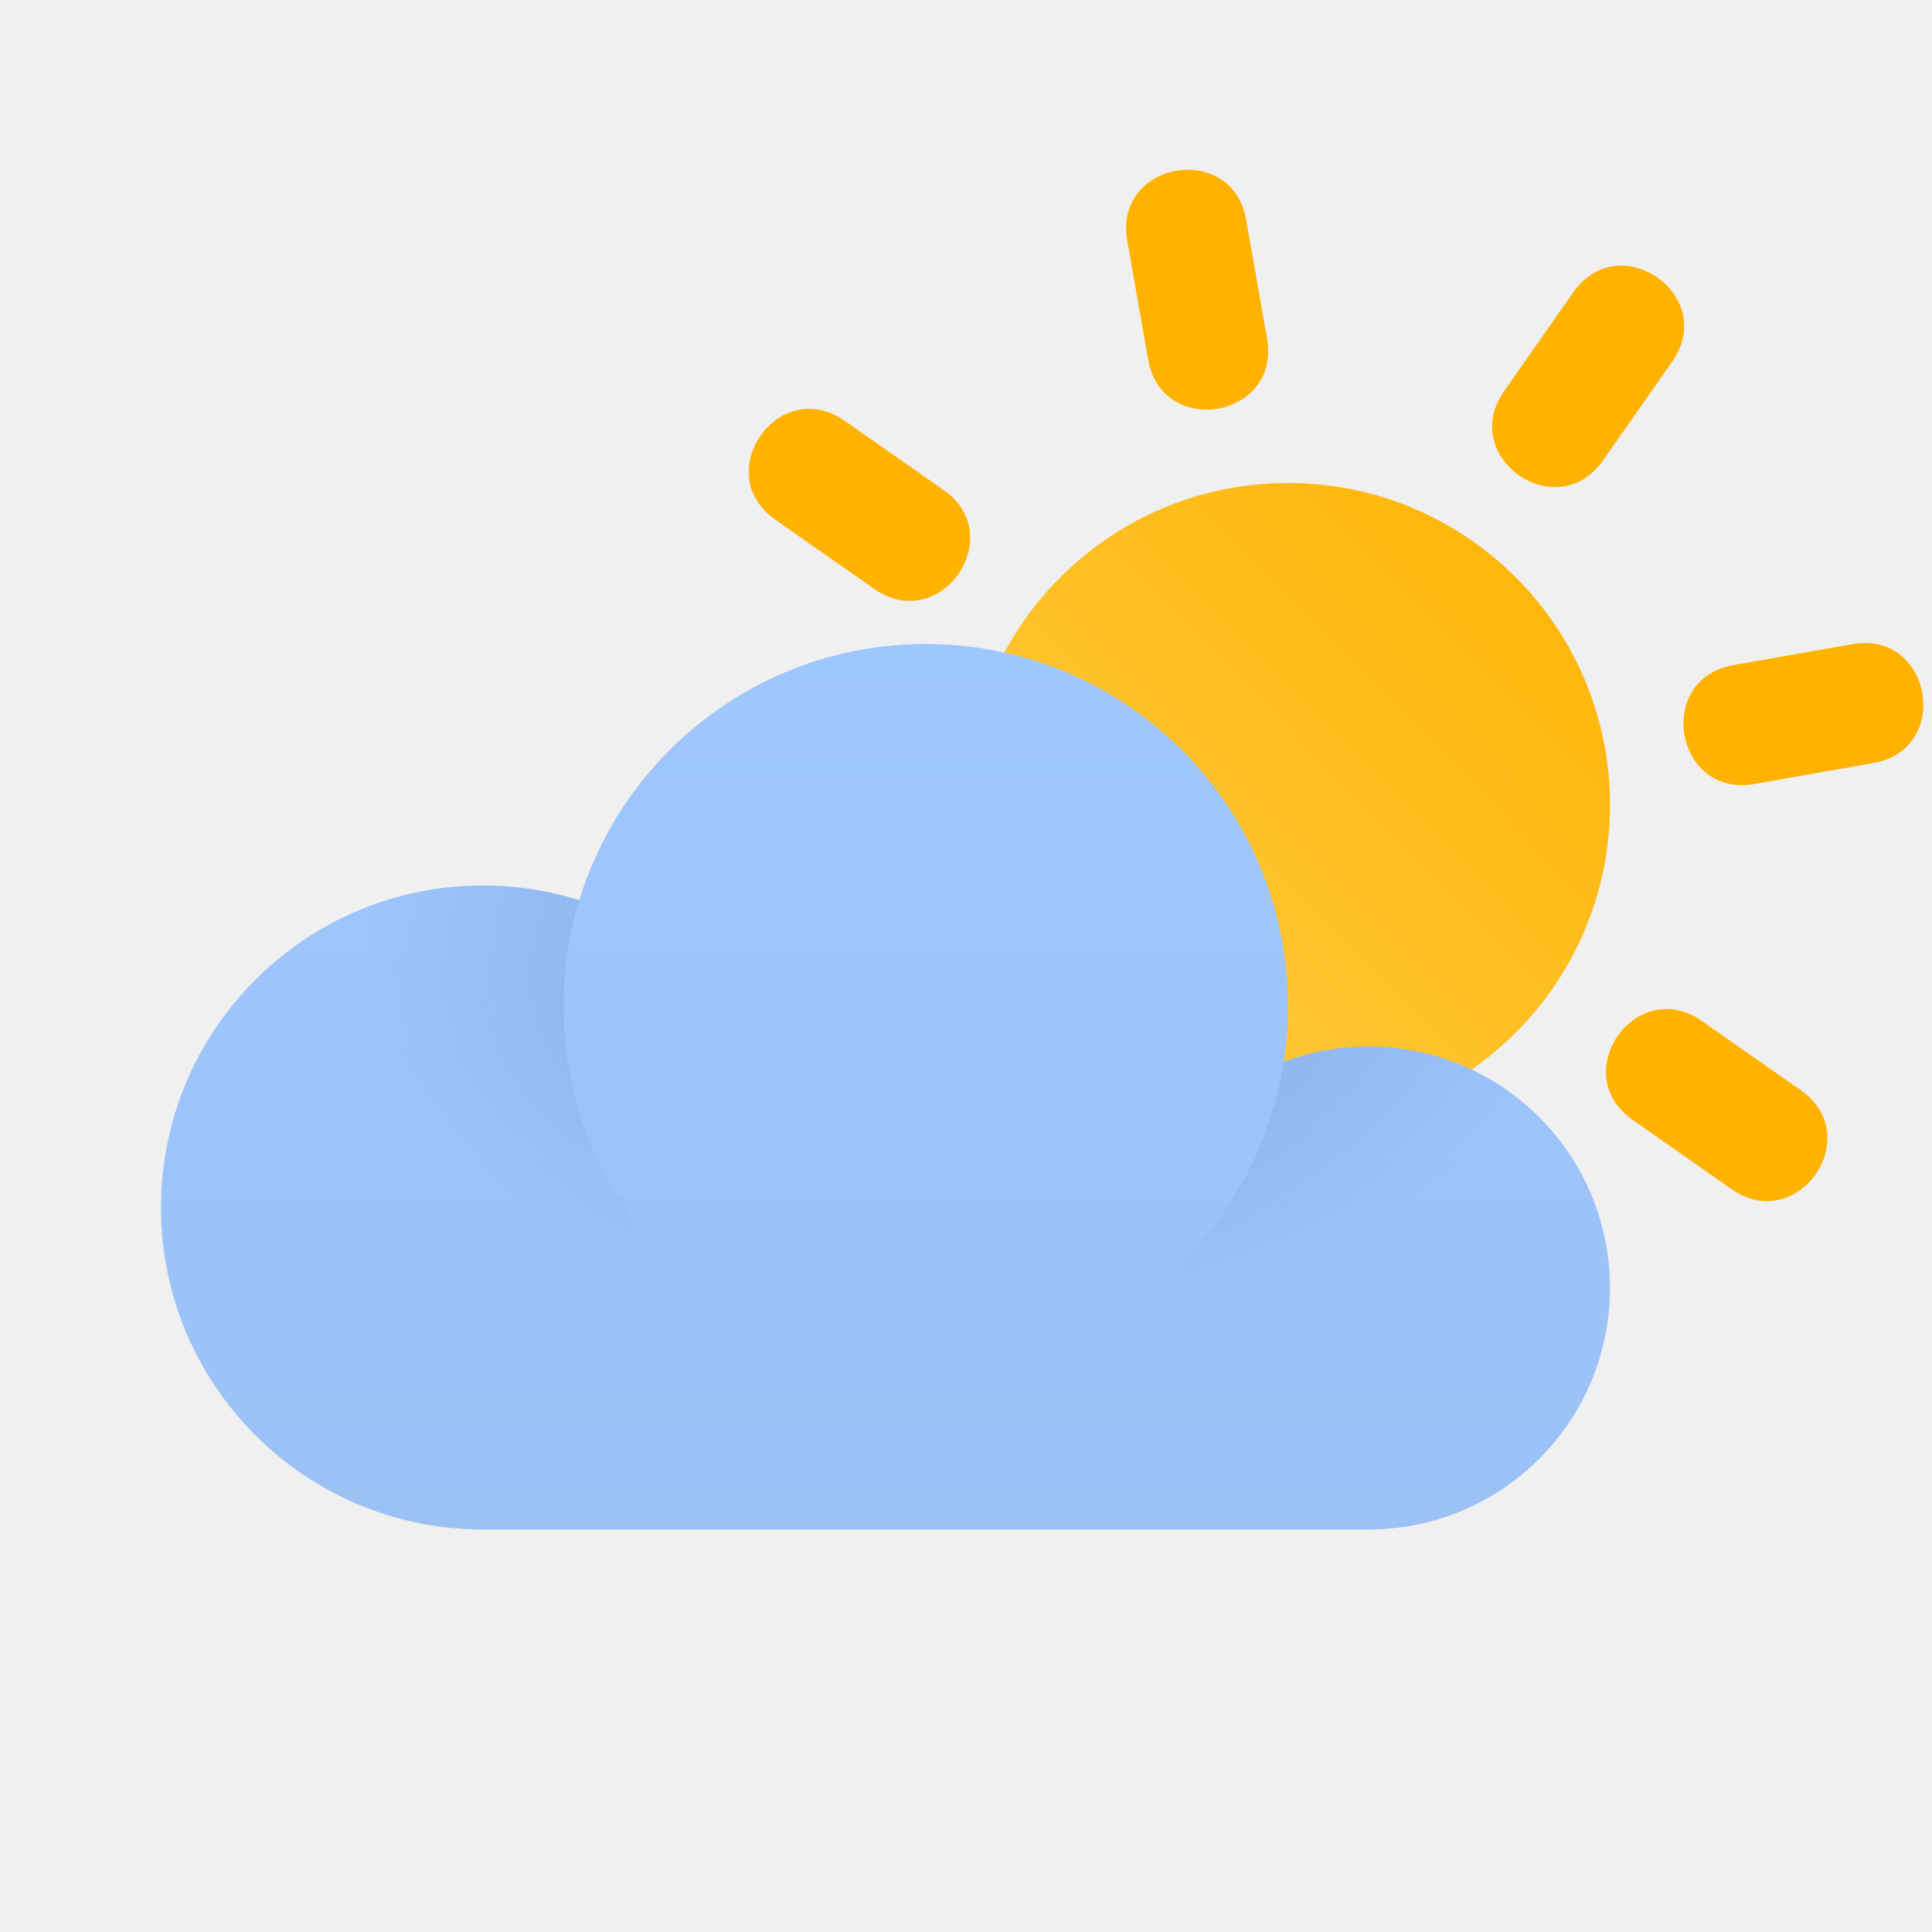
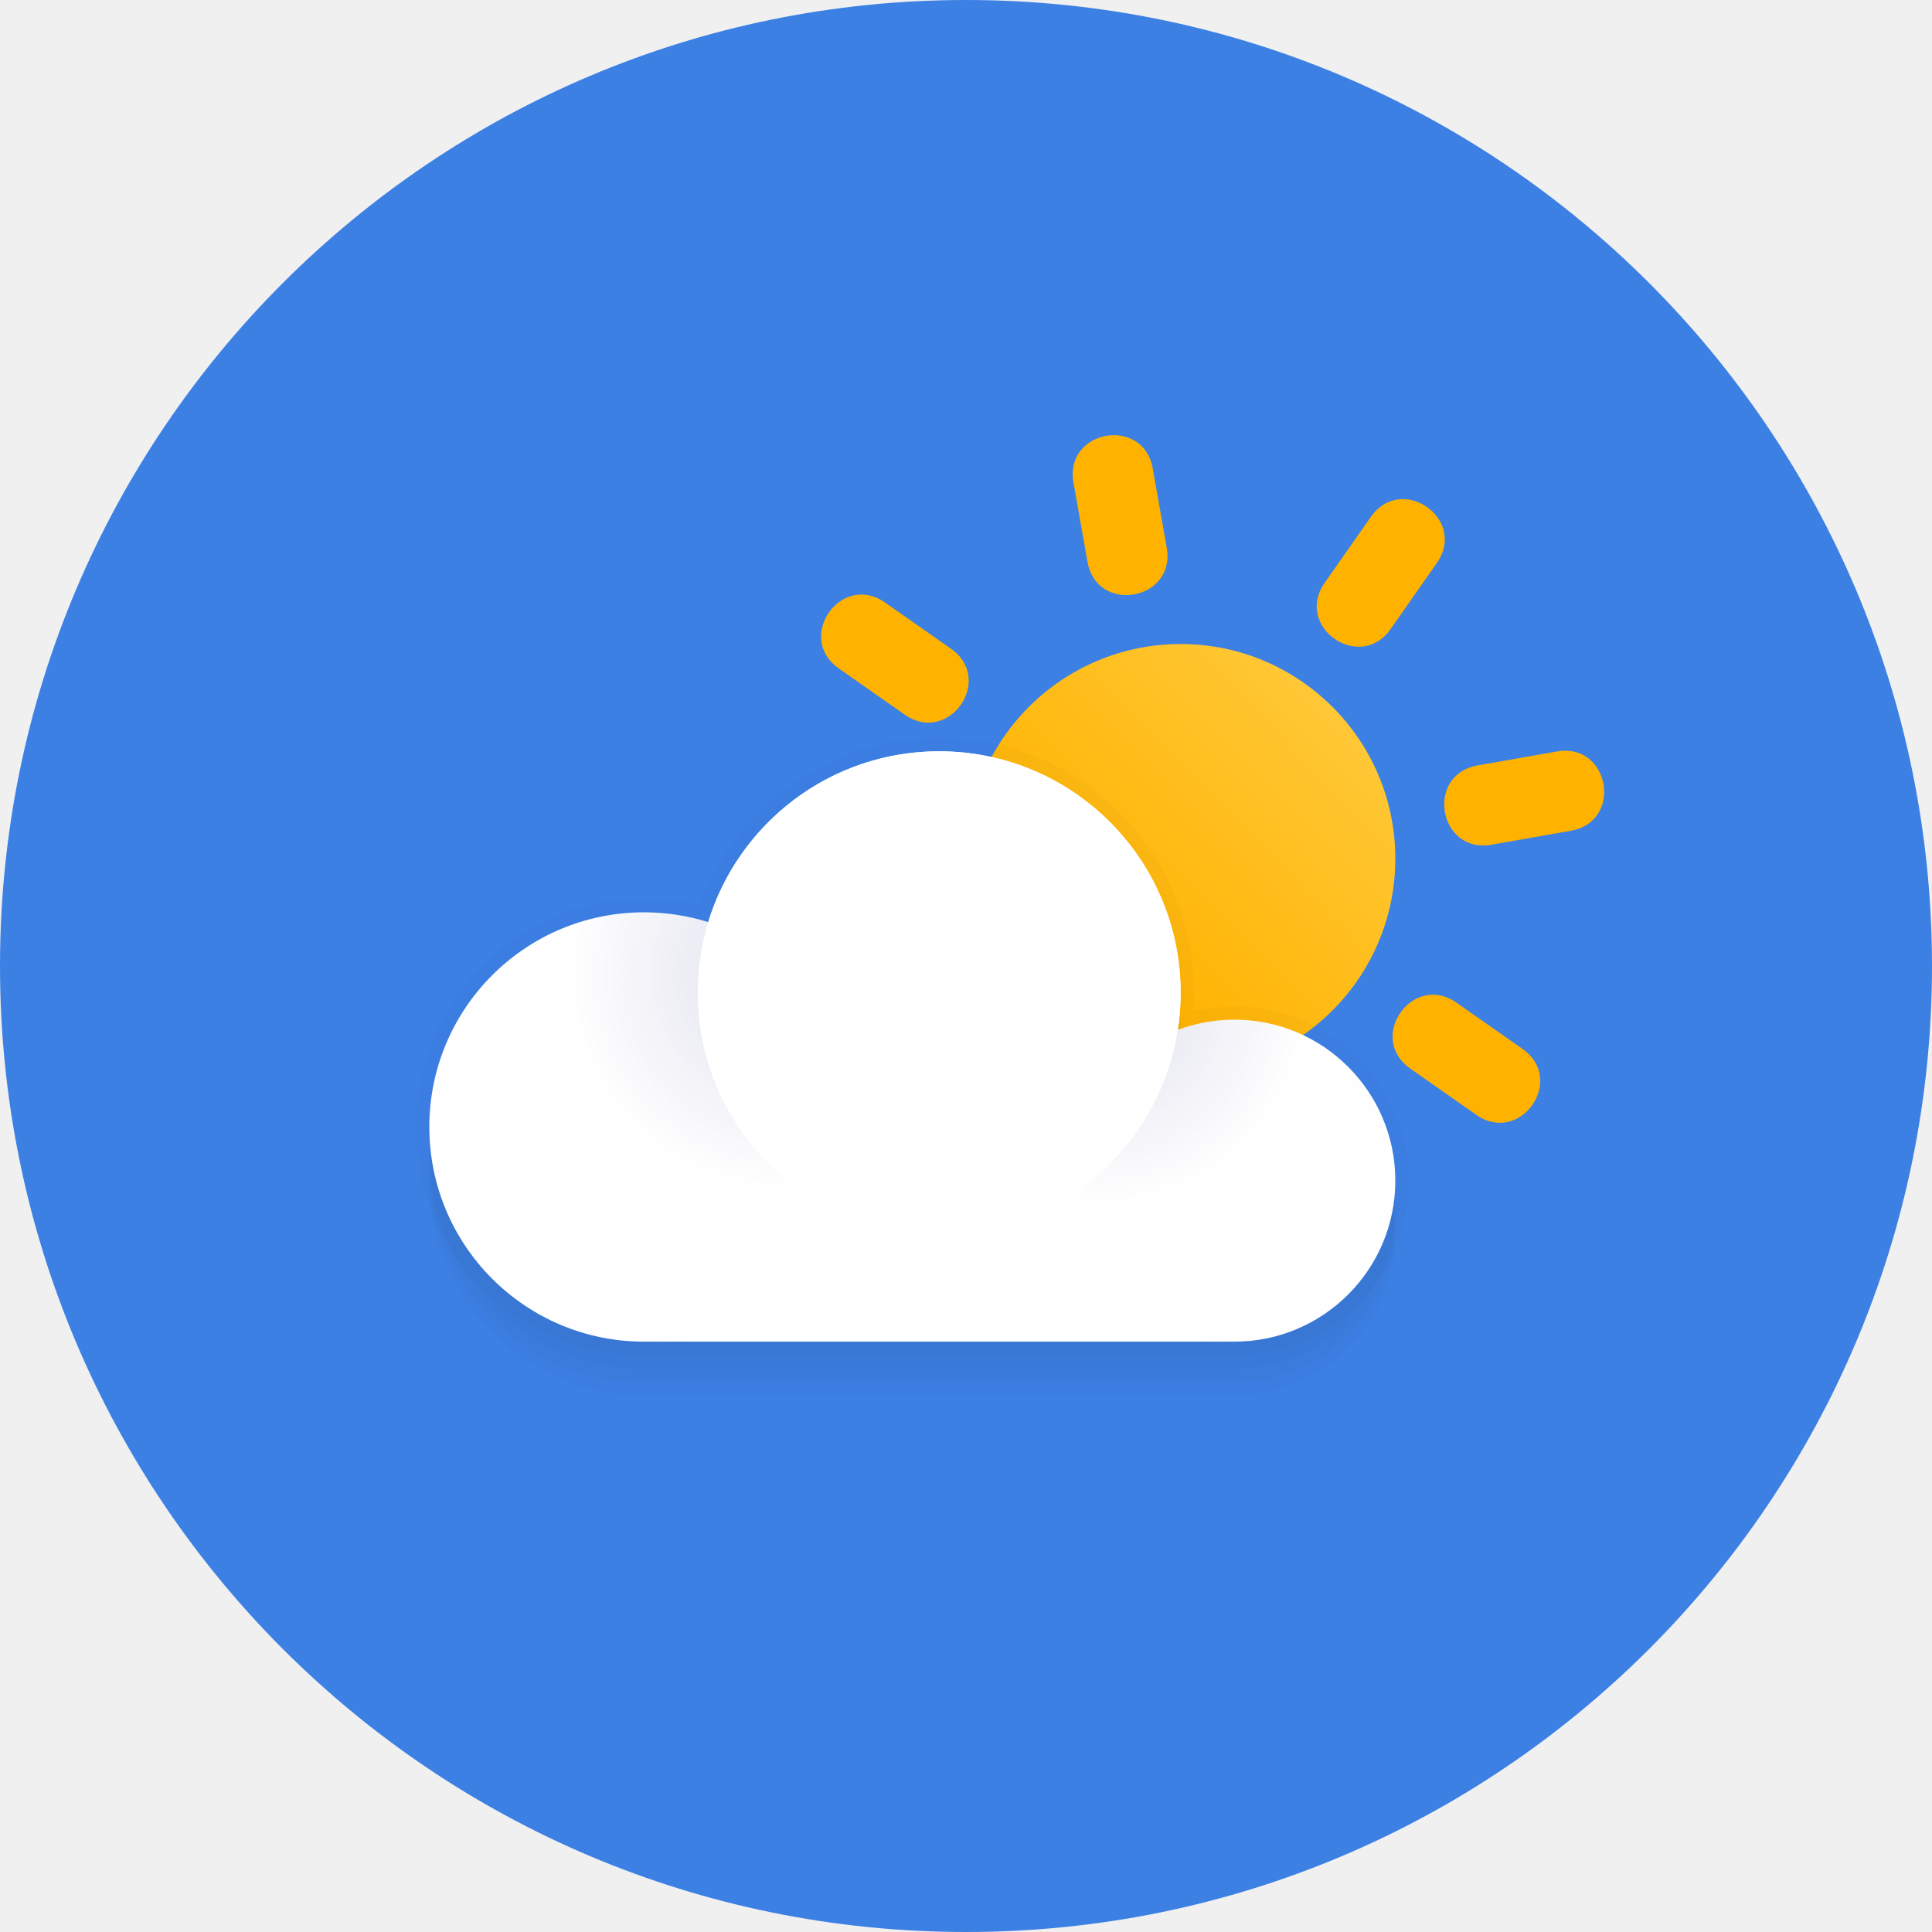
- <svg xmlns="http://www.w3.org/2000/svg" width="24" height="24" viewBox="0 0 24 24">
+ <svg xmlns="http://www.w3.org/2000/svg" width="32" height="32" viewBox="0 0 32 32" fill="none">
+   <path fill-rule="evenodd" clip-rule="evenodd" d="M16 32C24.837 32 32 24.837 32 16C32 7.163 24.837 0 16 0C7.163 0 0 7.163 0 16C0 24.837 7.163 32 16 32Z" fill="#3C80E4" />
+   <path fill-rule="evenodd" clip-rule="evenodd" d="M19.556 17.778C21.519 17.778 23.111 16.186 23.111 14.222C23.111 12.259 21.519 10.667 19.556 10.667C17.592 10.667 16 12.259 16 14.222C16 16.186 17.592 17.778 19.556 17.778Z" fill="url(#paint0_linear)" />
+   <path d="M19.093 7.76L19.325 9.073C19.479 9.948 18.166 10.18 18.012 9.305L17.78 7.992C17.626 7.116 18.939 6.885 19.093 7.76Z" fill="#FFB300" />
+   <path d="M21.1 19.14L21.331 20.453C21.485 21.328 20.172 21.56 20.018 20.684L19.787 19.371C19.632 18.496 20.945 18.265 21.1 19.14Z" fill="#FFB300" />
+   <path d="M23.798 9.326L23.033 10.418C22.523 11.146 21.431 10.381 21.941 9.653L22.706 8.561C23.216 7.833 24.308 8.598 23.798 9.326Z" fill="#FFB300" />
+   <path d="M17.17 18.791L16.405 19.884C15.895 20.612 14.803 19.847 15.313 19.119L16.078 18.027C16.588 17.299 17.68 18.063 17.17 18.791Z" fill="#FFB300" />
+   <path d="M14.659 9.98L15.751 10.745C16.479 11.254 15.714 12.347 14.986 11.837L13.894 11.072C13.166 10.562 13.931 9.47 14.659 9.98Z" fill="#FFB300" />
+   <path d="M24.125 16.608L25.217 17.373C25.945 17.882 25.18 18.975 24.452 18.465L23.36 17.7C22.632 17.19 23.396 16.098 24.125 16.608Z" fill="#FFB300" />
+   <path d="M26.018 13.76L24.705 13.991C23.829 14.146 23.598 12.833 24.473 12.678L25.786 12.447C26.662 12.292 26.893 13.605 26.018 13.76Z" fill="#FFB300" />
+   <path d="M14.638 15.766L13.325 15.998C12.449 16.152 12.218 14.839 13.093 14.685L14.406 14.453C15.282 14.299 15.513 15.612 14.638 15.766Z" fill="#FFB300" />
+   <path fill-rule="evenodd" clip-rule="evenodd" d="M10.667 22.667C8.703 22.667 7.111 21.075 7.111 19.111C7.111 17.148 8.703 15.556 10.667 15.556C11.037 15.556 11.394 15.612 11.73 15.717C12.231 14.08 13.754 12.889 15.556 12.889C17.765 12.889 19.555 14.68 19.555 16.889C19.555 17.097 19.54 17.302 19.509 17.502C19.8 17.393 20.115 17.333 20.444 17.333C21.917 17.333 23.111 18.527 23.111 20C23.111 21.473 21.917 22.667 20.444 22.667H10.667Z" fill="black" fill-opacity="0.02" />
+   <path fill-rule="evenodd" clip-rule="evenodd" d="M10.667 22.889C8.703 22.889 7.111 21.297 7.111 19.333C7.111 17.37 8.703 15.778 10.667 15.778C11.037 15.778 11.394 15.835 11.73 15.94C12.231 14.302 13.754 13.111 15.556 13.111C17.765 13.111 19.555 14.902 19.555 17.111C19.555 17.32 19.54 17.524 19.509 17.724C19.8 17.615 20.115 17.556 20.444 17.556C21.917 17.556 23.111 18.75 23.111 20.222C23.111 21.695 21.917 22.889 20.444 22.889H10.667Z" fill="black" fill-opacity="0.02" />
+   <path fill-rule="evenodd" clip-rule="evenodd" d="M10.667 23.111C8.703 23.111 7.111 21.519 7.111 19.556C7.111 17.592 8.703 16 10.667 16C11.037 16 11.394 16.057 11.73 16.162C12.231 14.524 13.754 13.333 15.556 13.333C17.765 13.333 19.555 15.124 19.555 17.333C19.555 17.542 19.54 17.747 19.509 17.947C19.8 17.837 20.115 17.778 20.444 17.778C21.917 17.778 23.111 18.972 23.111 20.445C23.111 21.917 21.917 23.111 20.444 23.111H10.667Z" fill="black" fill-opacity="0.02" />
+   <path d="M19.778 16.445C19.778 14.113 17.887 12.222 15.556 12.222C13.76 12.222 12.185 13.353 11.586 15.002C11.288 14.927 10.98 14.889 10.667 14.889C8.58 14.889 6.889 16.58 6.889 18.667C6.889 20.753 8.58 22.445 10.667 22.445H20.444C22.04 22.445 23.333 21.151 23.333 19.556C23.333 17.96 22.04 16.667 20.444 16.667C20.214 16.667 19.987 16.694 19.767 16.747C19.774 16.646 19.778 16.546 19.778 16.445Z" fill="black" fill-opacity="0.02" />
+   <path fill-rule="evenodd" clip-rule="evenodd" d="M10.667 22.222C8.703 22.222 7.111 20.63 7.111 18.667C7.111 16.703 8.703 15.111 10.667 15.111C11.037 15.111 11.394 15.168 11.73 15.273C12.231 13.635 13.754 12.444 15.556 12.444C17.765 12.444 19.555 14.235 19.555 16.445C19.555 16.653 19.54 16.858 19.509 17.058C19.8 16.949 20.115 16.889 20.444 16.889C21.917 16.889 23.111 18.083 23.111 19.556C23.111 21.028 21.917 22.222 20.444 22.222H10.667Z" fill="white" />
+   <path opacity="0.24" fill-rule="evenodd" clip-rule="evenodd" d="M10.667 22.222C12.63 22.222 14.222 20.63 14.222 18.667C14.222 16.703 12.63 15.111 10.667 15.111C8.703 15.111 7.111 16.703 7.111 18.667C7.111 20.63 8.703 22.222 10.667 22.222Z" fill="url(#paint1_radial)" />
+   <path opacity="0.24" fill-rule="evenodd" clip-rule="evenodd" d="M20.444 22.222C21.917 22.222 23.111 21.028 23.111 19.556C23.111 18.083 21.917 16.889 20.444 16.889C18.972 16.889 17.778 18.083 17.778 19.556C17.778 21.028 18.972 22.222 20.444 22.222Z" fill="url(#paint2_radial)" />
+   <path fill-rule="evenodd" clip-rule="evenodd" d="M15.556 20.445C17.765 20.445 19.555 18.654 19.555 16.445C19.555 14.235 17.765 12.444 15.556 12.444C13.346 12.444 11.556 14.235 11.556 16.445C11.556 18.654 13.346 20.445 15.556 20.445Z" fill="white" />
  <defs>
-     <linearGradient id="a" x1="100%" x2="29.895%" y1="0%" y2="69.202%">
-       <stop offset="0%" stop-color="#FFB301" />
-       <stop offset="100%" stop-color="#FFC533" />
+     <linearGradient id="paint0_linear" x1="20.694" y1="8.218" x2="15.797" y2="13.052" gradientUnits="userSpaceOnUse">
+       <stop stop-color="#FFCD44" />
+       <stop offset="1" stop-color="#FFB403" />
    </linearGradient>
-     <linearGradient id="b" x1="50%" x2="50%" y1="0%" y2="100%">
-       <stop offset="0%" stop-color="#9FC7FF" />
-       <stop offset="100%" stop-color="#9BC1F5" />
-     </linearGradient>
-     <radialGradient id="c" cx="55.585%" cy="10.083%" r="58.215%" fx="55.585%" fy="10.083%" gradientTransform="matrix(0 -1 .719 0 .483 .657)">
-       <stop offset="0%" stop-color="#486DA8" stop-opacity=".4" />
-       <stop offset="100%" stop-color="#486DA8" stop-opacity="0" />
+     <radialGradient id="paint1_radial" cx="0" cy="0" r="1" gradientUnits="userSpaceOnUse" gradientTransform="translate(12.993 16.1251) rotate(-90) scale(3.55556)">
+       <stop stop-color="#777AB4" />
+       <stop offset="1" stop-color="#777AB4" stop-opacity="0.01" />
+     </radialGradient>
+     <radialGradient id="paint2_radial" cx="0" cy="0" r="1" gradientUnits="userSpaceOnUse" gradientTransform="translate(18.2135 16.5404) rotate(-90) scale(3.39138)">
+       <stop stop-color="#777AB4" />
+       <stop offset="1" stop-color="#777AB4" stop-opacity="0.01" />
    </radialGradient>
  </defs>
-   <g fill="none">
-     <circle cx="16" cy="10" r="4" fill="url(#a)" />
-     <path fill="#FFB300" fill-rule="nonzero" d="M15.48 2.73l.26 1.477c.174.985-1.304 1.245-1.477.26l-.26-1.477c-.174-.985 1.304-1.245 1.477-.26zm5.293 1.761l-.86 1.229c-.574.819-1.802-.041-1.229-.86l.86-1.229c.574-.819 1.802.041 1.229.86zm-10.281.736l1.229.86c.819.574-.041 1.802-.86 1.229l-1.229-.86c-.819-.574.041-1.802.86-1.229zm10.649 7.456l1.229.86c.819.574-.041 1.802-.86 1.229l-1.229-.86c-.819-.574.041-1.802.86-1.229zm2.13-3.204l-1.477.26c-.985.174-1.245-1.304-.26-1.477l1.477-.26c.985-.174 1.245 1.304.26 1.477z" />
-     <path fill="url(#b)" d="M6 19c-2.209 0-4-1.791-4-4s1.791-4 4-4c.417 0 .818.064 1.196.182.563-1.842 2.277-3.182 4.304-3.182 2.485 0 4.5 2.015 4.5 4.5 0 .235-.018.465-.053.69.328-.123.682-.19 1.053-.19 1.657 0 3 1.343 3 3s-1.343 3-3 3h-11z" />
-     <path fill="url(#c)" d="M7 12.5c0 2.485 2.015 4.5 4.5 4.5 2.251 0 4.115-1.652 4.447-3.81.328-.123.682-.19 1.053-.19 1.657 0 3 1.343 3 3s-1.343 3-3 3h-11c-2.209 0-4-1.791-4-4s1.791-4 4-4c.417 0 .818.064 1.196.182-.128.417-.196.859-.196 1.318z" />
-   </g>
</svg>
